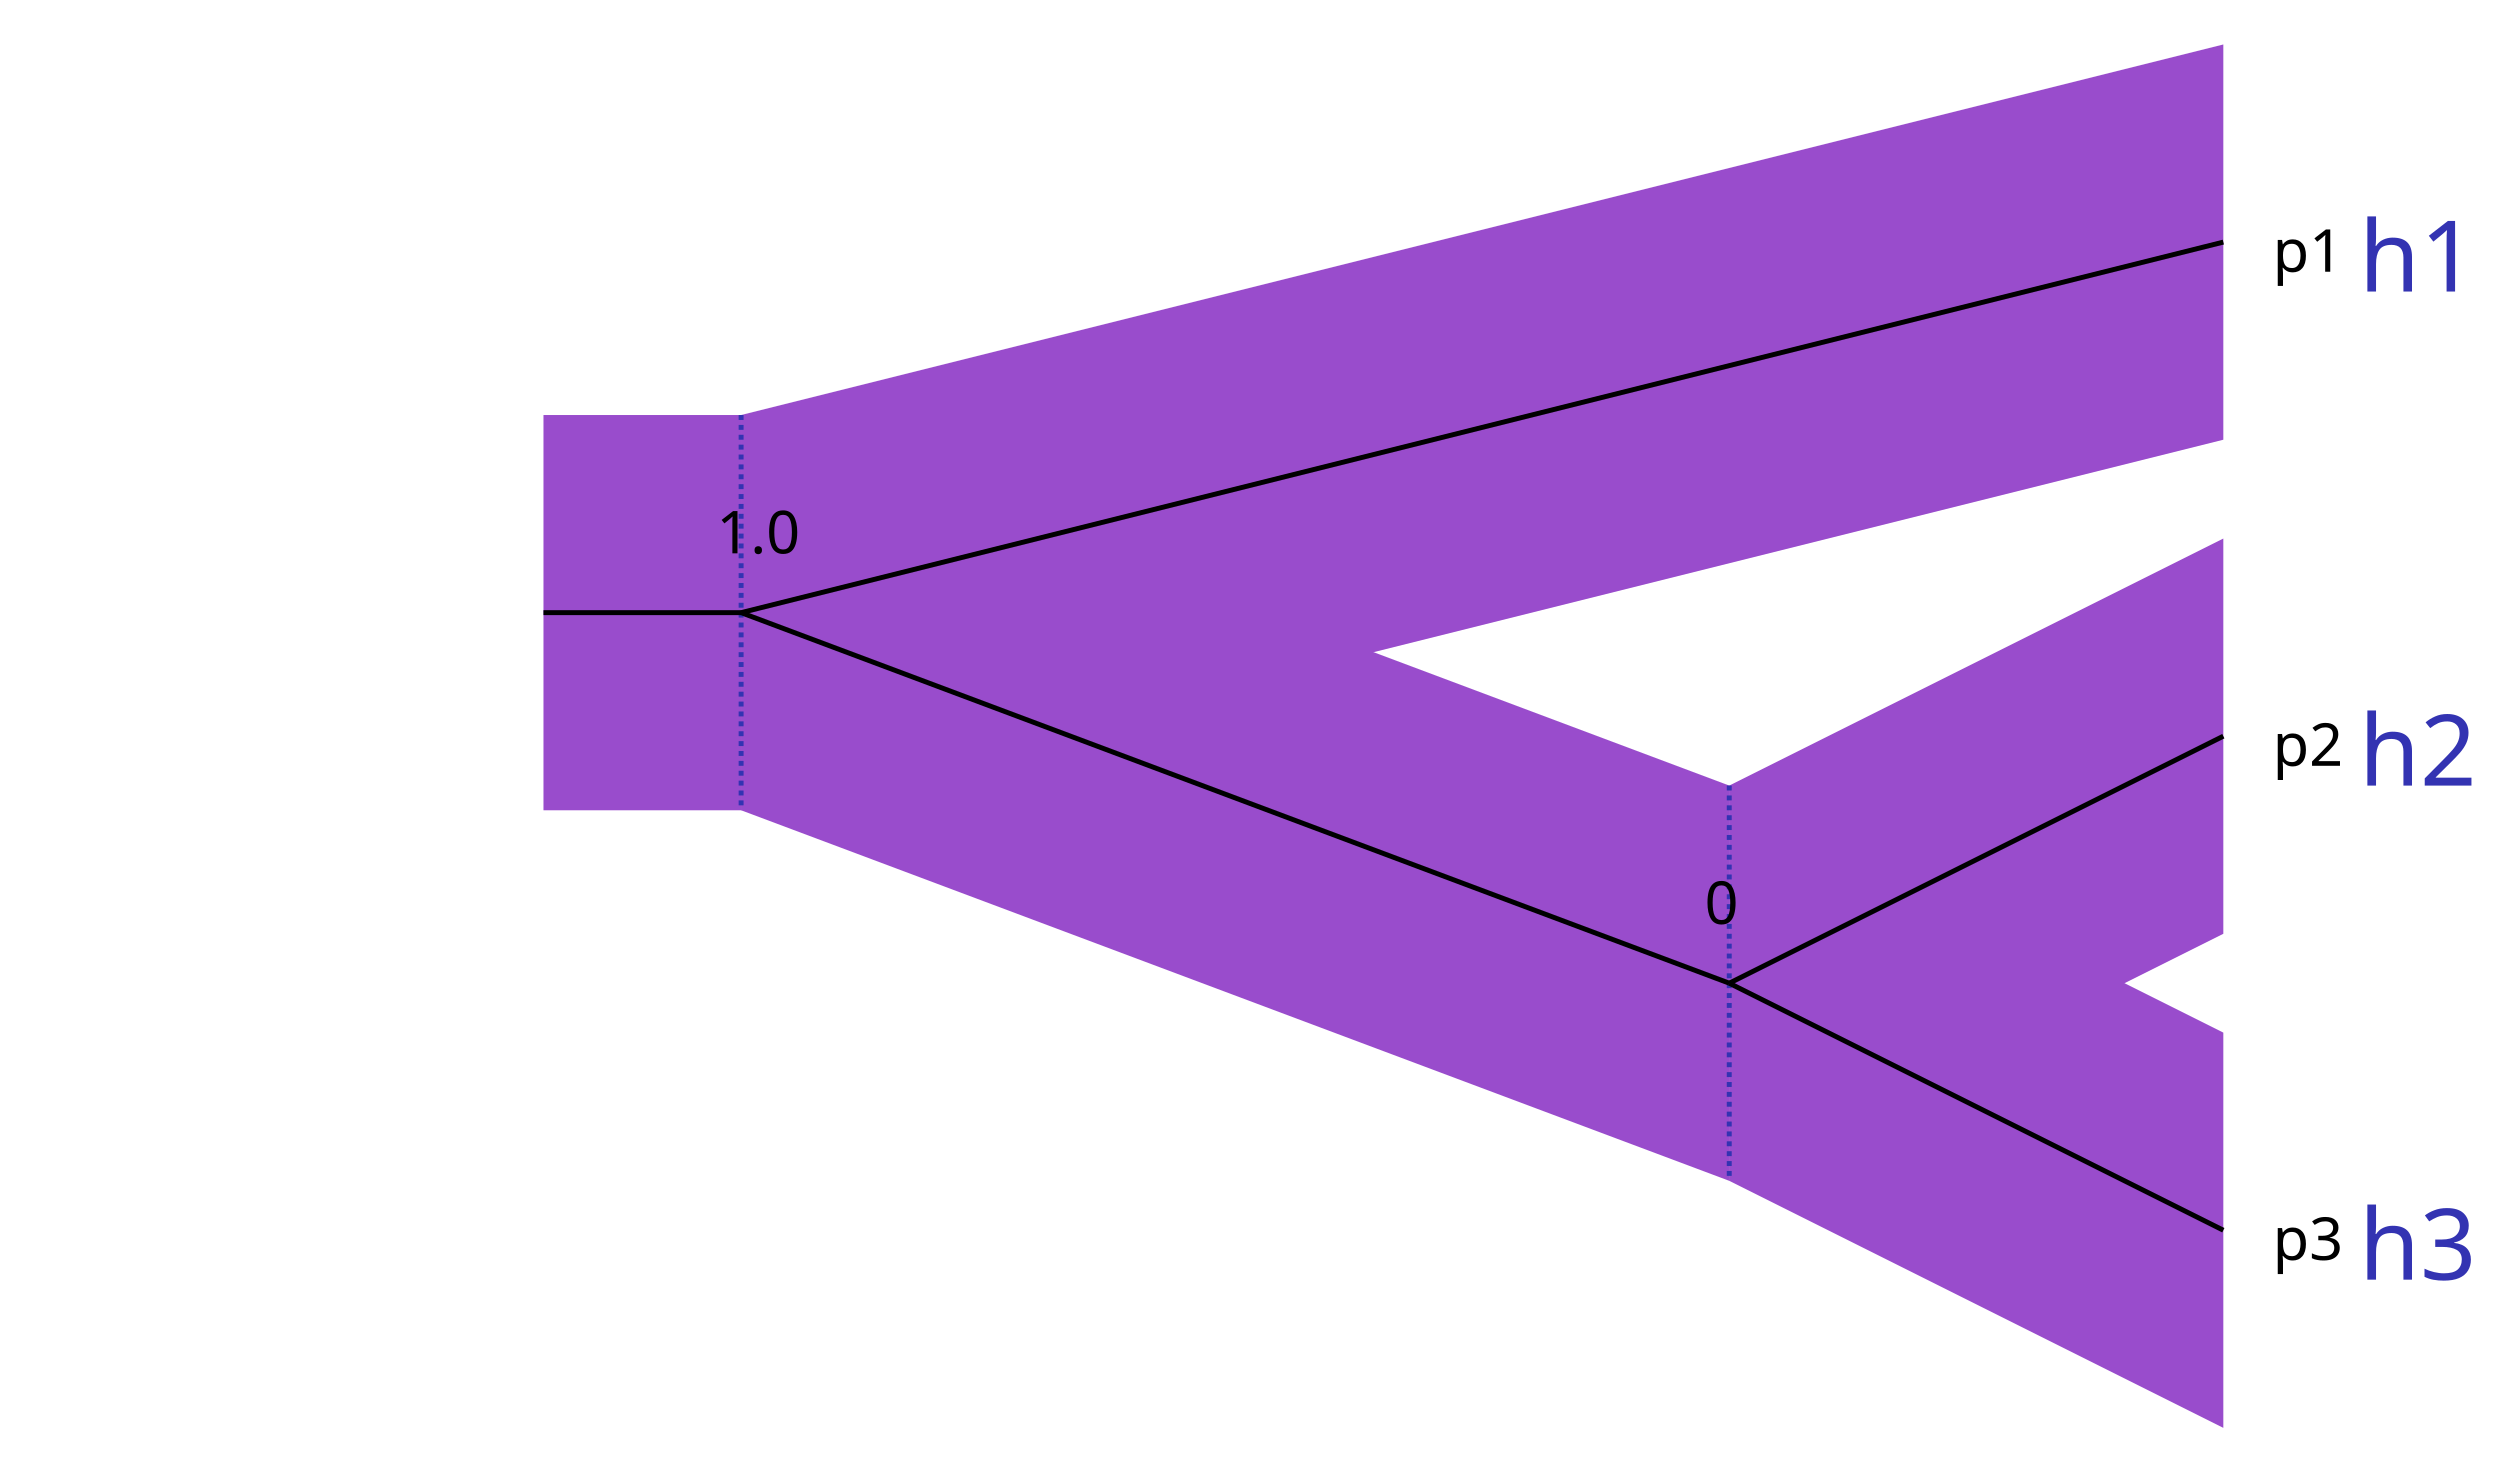
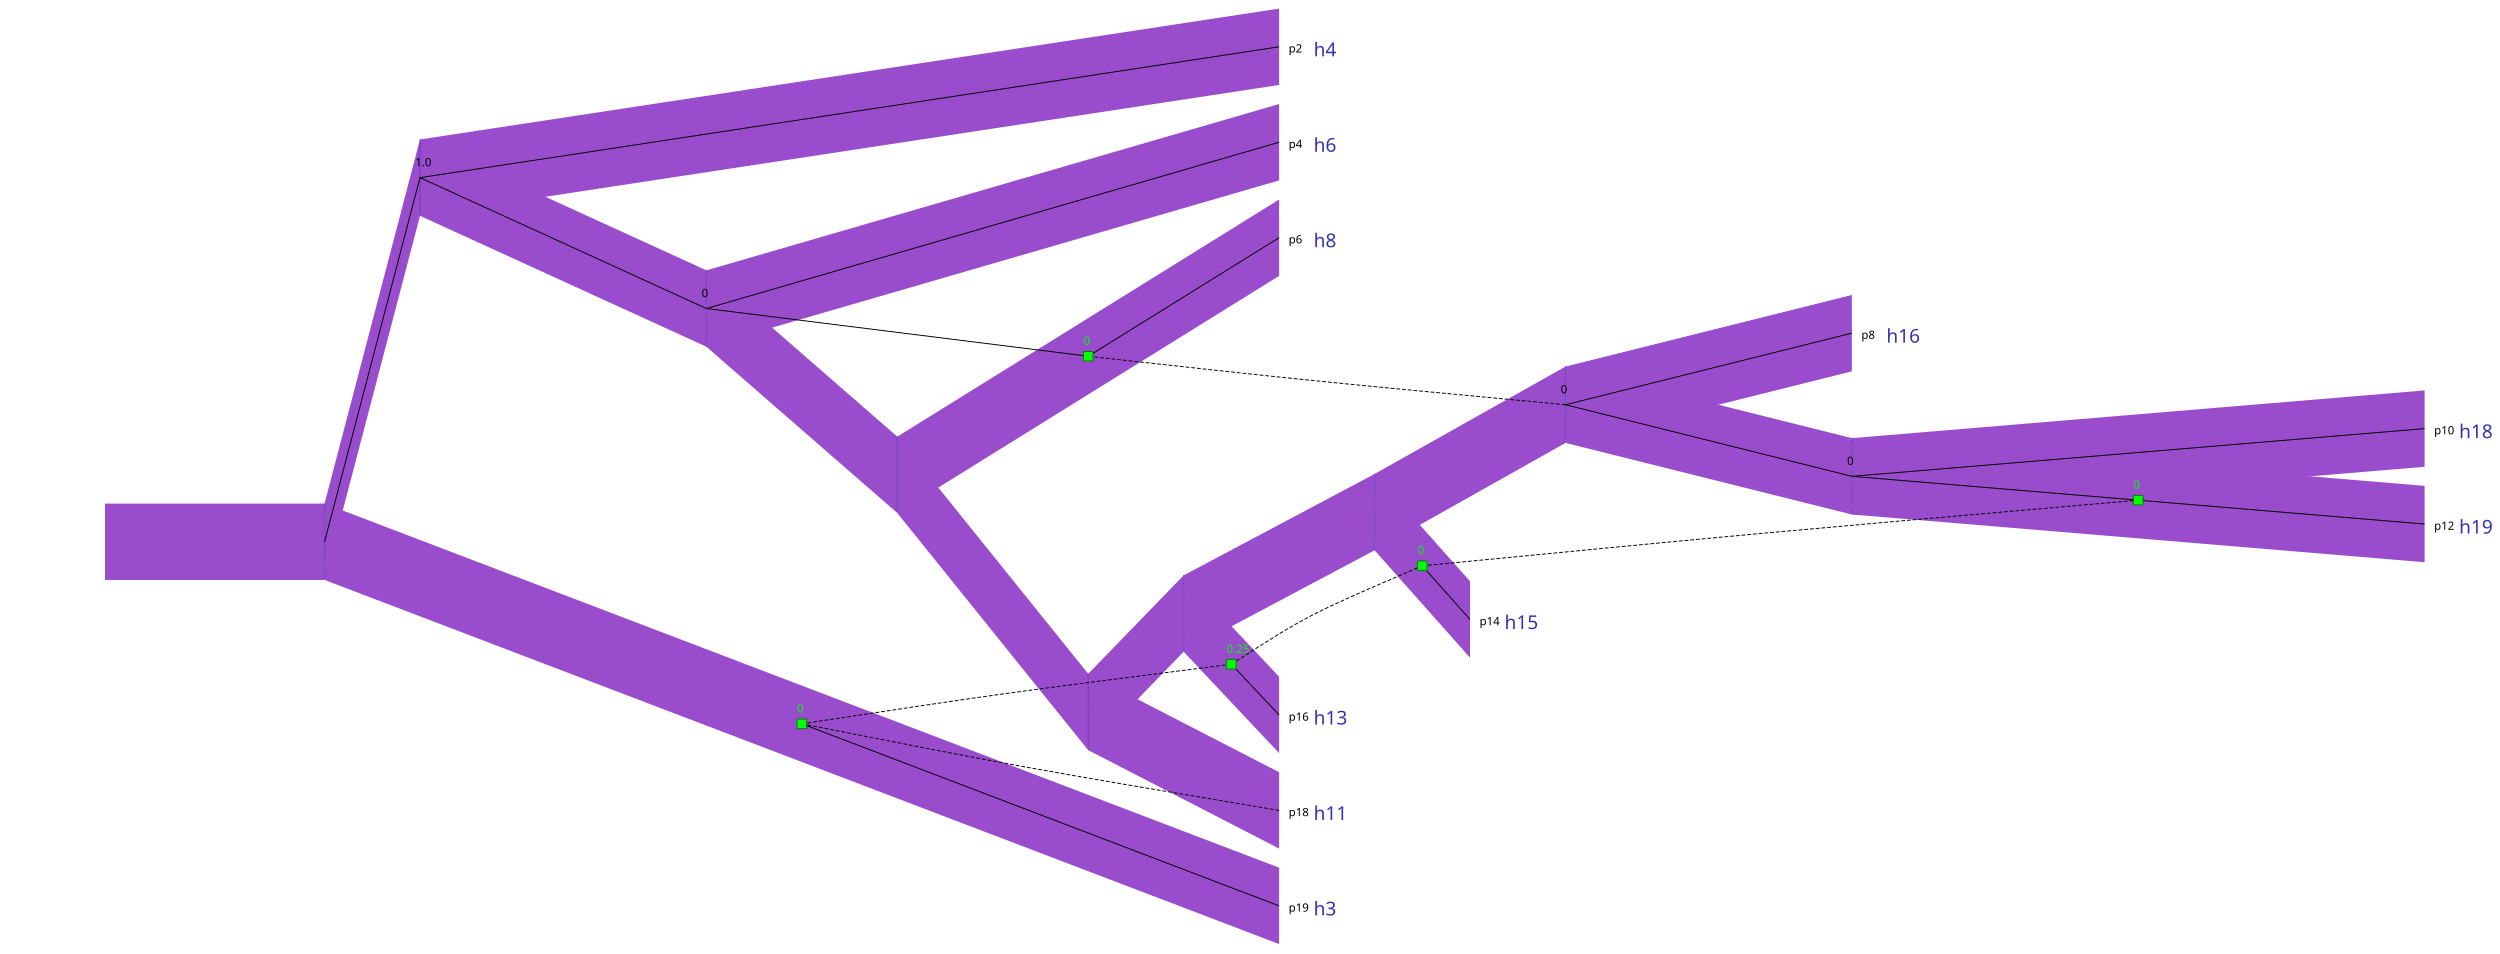
- <svg xmlns="http://www.w3.org/2000/svg" width="506" height="299" version="1.1">
+ <svg xmlns="http://www.w3.org/2000/svg" width="2619" height="999" version="1.1">
  <g>
    <g style="font-family: &quot;Sans&quot;;">
      <g transform="translate(10, 0) ">
-         <polygon stroke="rgb(0,0,0)" stroke-opacity="0" fill="rgb(153,76,204)" points="340,159 440,109 440,189 340,239 " stroke-width="1" />
-         <polygon stroke="rgb(0,0,0)" stroke-opacity="0" fill="rgb(153,76,204)" points="340,159 440,209 440,289 340,239 " stroke-width="1" />
-         <polygon stroke="rgb(0,0,0)" stroke-opacity="0" fill="rgb(153,76,204)" points="140,84 340,159 340,239 140,164 " stroke-width="1" />
-         <polygon stroke="rgb(0,0,0)" stroke-opacity="0" fill="rgb(153,76,204)" points="140,84 440,9 440,89 140,164 " stroke-width="1" />
-         <polygon stroke="rgb(0,0,0)" stroke-opacity="0" fill="rgb(153,76,204)" points="100,84 140,84 140,164 100,164 " stroke-width="1" />
-         <line x1="340" y1="159" x2="340" y2="239" stroke="rgb(51,51,178)" style="stroke-dasharray: 1, 1" />
-         <line x1="140" y1="84" x2="140" y2="164" stroke="rgb(51,51,178)" style="stroke-dasharray: 1, 1" />
-         <g transform="translate(467.4545,159) rotate(0)">
-           <text x="0" y="0" font-size="20" stroke="rgb(0,0,0)" stroke-opacity="0" fill="rgb(51,51,178)" stroke-width="1" text-anchor="start" style="dominant-baseline: auto">h2</text>
+         <polygon stroke="rgb(0,0,0)" stroke-opacity="0" fill="rgb(153,76,204)" points="1930,459 2530,409 2530,489 1930,539 " stroke-width="1" />
+         <polygon stroke="rgb(0,0,0)" stroke-opacity="0" fill="rgb(153,76,204)" points="1930,459 2530,509 2530,589 1930,539 " stroke-width="1" />
+         <polygon stroke="rgb(0,0,0)" stroke-opacity="0" fill="rgb(153,76,204)" points="930,457.438 1330,209 1330,289 930,537.438 " stroke-width="1" />
+         <polygon stroke="rgb(0,0,0)" stroke-opacity="0" fill="rgb(153,76,204)" points="930,457.438 1130,705.875 1130,785.875 930,537.438 " stroke-width="1" />
+         <polygon stroke="rgb(0,0,0)" stroke-opacity="0" fill="rgb(153,76,204)" points="330,527.555 430,146.109 430,226.109 330,607.555 " stroke-width="1" />
+         <polygon stroke="rgb(0,0,0)" stroke-opacity="0" fill="rgb(153,76,204)" points="1430,496.5 1630,384 1630,464 1430,576.5 " stroke-width="1" />
+         <polygon stroke="rgb(0,0,0)" stroke-opacity="0" fill="rgb(153,76,204)" points="1230,602.75 1430,496.5 1430,576.5 1230,682.75 " stroke-width="1" />
+         <polygon stroke="rgb(0,0,0)" stroke-opacity="0" fill="rgb(153,76,204)" points="100,527.555 330,527.555 330,607.555 100,607.555 " stroke-width="1" />
+         <polygon stroke="rgb(0,0,0)" stroke-opacity="0" fill="rgb(153,76,204)" points="730,283.219 1330,109 1330,189 730,363.219 " stroke-width="1" />
+         <polygon stroke="rgb(0,0,0)" stroke-opacity="0" fill="rgb(153,76,204)" points="730,283.219 930,457.438 930,537.438 730,363.219 " stroke-width="1" />
+         <polygon stroke="rgb(0,0,0)" stroke-opacity="0" fill="rgb(153,76,204)" points="430,146.109 1330,9 1330,89 430,226.109 " stroke-width="1" />
+         <polygon stroke="rgb(0,0,0)" stroke-opacity="0" fill="rgb(153,76,204)" points="430,146.109 730,283.219 730,363.219 430,226.109 " stroke-width="1" />
+         <polygon stroke="rgb(0,0,0)" stroke-opacity="0" fill="rgb(153,76,204)" points="1130,705.875 1230,602.75 1230,682.75 1130,785.875 " stroke-width="1" />
+         <polygon stroke="rgb(0,0,0)" stroke-opacity="0" fill="rgb(153,76,204)" points="1630,384 1930,309 1930,389 1630,464 " stroke-width="1" />
+         <polygon stroke="rgb(0,0,0)" stroke-opacity="0" fill="rgb(153,76,204)" points="1430,496.5 1530,609 1530,689 1430,576.5 " stroke-width="1" />
+         <polygon stroke="rgb(0,0,0)" stroke-opacity="0" fill="rgb(153,76,204)" points="330,527.555 1330,909 1330,989 330,607.555 " stroke-width="1" />
+         <polygon stroke="rgb(0,0,0)" stroke-opacity="0" fill="rgb(153,76,204)" points="1630,384 1930,459 1930,539 1630,464 " stroke-width="1" />
+         <polygon stroke="rgb(0,0,0)" stroke-opacity="0" fill="rgb(153,76,204)" points="1230,602.75 1330,709 1330,789 1230,682.75 " stroke-width="1" />
+         <polygon stroke="rgb(0,0,0)" stroke-opacity="0" fill="rgb(153,76,204)" points="1130,705.875 1330,809 1330,889 1130,785.875 " stroke-width="1" />
+         <line x1="1130" y1="705.875" x2="1130" y2="785.875" stroke="rgb(51,51,178)" style="stroke-dasharray: 1, 1" />
+         <line x1="430" y1="146.109" x2="430" y2="226.109" stroke="rgb(51,51,178)" style="stroke-dasharray: 1, 1" />
+         <line x1="1630" y1="384" x2="1630" y2="464" stroke="rgb(51,51,178)" style="stroke-dasharray: 1, 1" />
+         <line x1="1430" y1="496.5" x2="1430" y2="576.5" stroke="rgb(51,51,178)" style="stroke-dasharray: 1, 1" />
+         <line x1="330" y1="527.555" x2="330" y2="607.555" stroke="rgb(51,51,178)" style="stroke-dasharray: 1, 1" />
+         <line x1="930" y1="457.438" x2="930" y2="537.438" stroke="rgb(51,51,178)" style="stroke-dasharray: 1, 1" />
+         <line x1="730" y1="283.219" x2="730" y2="363.219" stroke="rgb(51,51,178)" style="stroke-dasharray: 1, 1" />
+         <line x1="1230" y1="602.75" x2="1230" y2="682.75" stroke="rgb(51,51,178)" style="stroke-dasharray: 1, 1" />
+         <line x1="1930" y1="459" x2="1930" y2="539" stroke="rgb(51,51,178)" style="stroke-dasharray: 1, 1" />
+         <g transform="translate(2566.182,459) rotate(0)">
+           <text x="0" y="0" font-size="20" stroke="rgb(0,0,0)" stroke-opacity="0" fill="rgb(51,51,178)" stroke-width="1" text-anchor="start" style="dominant-baseline: auto">h18</text>
        </g>
-         <g transform="translate(467.4545,259) rotate(0)">
+         <g transform="translate(2566.182,559) rotate(0)">
+           <text x="0" y="0" font-size="20" stroke="rgb(0,0,0)" stroke-opacity="0" fill="rgb(51,51,178)" stroke-width="1" text-anchor="start" style="dominant-baseline: auto">h19</text>
+         </g>
+         <g transform="translate(1366.182,259) rotate(0)">
+           <text x="0" y="0" font-size="20" stroke="rgb(0,0,0)" stroke-opacity="0" fill="rgb(51,51,178)" stroke-width="1" text-anchor="start" style="dominant-baseline: auto">h8</text>
+         </g>
+         <g transform="translate(1366.182,159) rotate(0)">
+           <text x="0" y="0" font-size="20" stroke="rgb(0,0,0)" stroke-opacity="0" fill="rgb(51,51,178)" stroke-width="1" text-anchor="start" style="dominant-baseline: auto">h6</text>
+         </g>
+         <g transform="translate(1366.182,59) rotate(0)">
+           <text x="0" y="0" font-size="20" stroke="rgb(0,0,0)" stroke-opacity="0" fill="rgb(51,51,178)" stroke-width="1" text-anchor="start" style="dominant-baseline: auto">h4</text>
+         </g>
+         <g transform="translate(1966.182,359) rotate(0)">
+           <text x="0" y="0" font-size="20" stroke="rgb(0,0,0)" stroke-opacity="0" fill="rgb(51,51,178)" stroke-width="1" text-anchor="start" style="dominant-baseline: auto">h16</text>
+         </g>
+         <g transform="translate(1566.182,659) rotate(0)">
+           <text x="0" y="0" font-size="20" stroke="rgb(0,0,0)" stroke-opacity="0" fill="rgb(51,51,178)" stroke-width="1" text-anchor="start" style="dominant-baseline: auto">h15</text>
+         </g>
+         <g transform="translate(1366.182,959) rotate(0)">
          <text x="0" y="0" font-size="20" stroke="rgb(0,0,0)" stroke-opacity="0" fill="rgb(51,51,178)" stroke-width="1" text-anchor="start" style="dominant-baseline: auto">h3</text>
        </g>
-         <g transform="translate(467.4545,59) rotate(0)">
-           <text x="0" y="0" font-size="20" stroke="rgb(0,0,0)" stroke-opacity="0" fill="rgb(51,51,178)" stroke-width="1" text-anchor="start" style="dominant-baseline: auto">h1</text>
+         <g transform="translate(1366.182,759) rotate(0)">
+           <text x="0" y="0" font-size="20" stroke="rgb(0,0,0)" stroke-opacity="0" fill="rgb(51,51,178)" stroke-width="1" text-anchor="start" style="dominant-baseline: auto">h13</text>
        </g>
-         <line x1="440" y1="149" x2="340" y2="199" stroke="rgb(0,0,0)" />
-         <line x1="440" y1="249" x2="340" y2="199" stroke="rgb(0,0,0)" />
-         <line x1="340" y1="199" x2="140" y2="124" stroke="rgb(0,0,0)" />
-         <line x1="440" y1="49" x2="140" y2="124" stroke="rgb(0,0,0)" />
-         <line x1="140" y1="124" x2="100" y2="124" stroke="rgb(0,0,0)" />
-         <g transform="translate(335,187) rotate(0)">
+         <g transform="translate(1366.182,859) rotate(0)">
+           <text x="0" y="0" font-size="20" stroke="rgb(0,0,0)" stroke-opacity="0" fill="rgb(51,51,178)" stroke-width="1" text-anchor="start" style="dominant-baseline: auto">h11</text>
+         </g>
+         <line x1="1330" y1="49" x2="430" y2="186.109" stroke="rgb(0,0,0)" />
+         <line x1="730" y1="323.219" x2="430" y2="186.109" stroke="rgb(0,0,0)" />
+         <line x1="430" y1="186.109" x2="330" y2="567.555" stroke="rgb(0,0,0)" />
+         <line x1="1330" y1="249" x2="1130" y2="373.219" stroke="rgb(0,0,0)" />
+         <path d="M1630 424 C1360 398.609 1360 398.609 1130 373.219" style="stroke-dasharray: 4, 2" stroke="rgb(0,0,0)" fill="rgb(0,0,0)" fill-opacity="0" />
+         <line x1="1330" y1="149" x2="730" y2="323.219" stroke="rgb(0,0,0)" />
+         <line x1="1130" y1="373.219" x2="730" y2="323.219" stroke="rgb(0,0,0)" />
+         <line x1="1930" y1="349" x2="1630" y2="424" stroke="rgb(0,0,0)" />
+         <line x1="1930" y1="499" x2="1630" y2="424" stroke="rgb(0,0,0)" />
+         <line x1="2530" y1="449" x2="1930" y2="499" stroke="rgb(0,0,0)" />
+         <line x1="2230" y1="524" x2="1930" y2="499" stroke="rgb(0,0,0)" />
+         <line x1="2530" y1="549" x2="2230" y2="524" stroke="rgb(0,0,0)" />
+         <path d="M1480 592.75 C1835 558.375 1835 558.375 2230 524" style="stroke-dasharray: 4, 2" stroke="rgb(0,0,0)" fill="rgb(0,0,0)" fill-opacity="0" />
+         <line x1="1530" y1="649" x2="1480" y2="592.75" stroke="rgb(0,0,0)" />
+         <path d="M1280 695.875 C1360 644.312 1360 644.312 1480 592.75" style="stroke-dasharray: 4, 2" stroke="rgb(0,0,0)" fill="rgb(0,0,0)" fill-opacity="0" />
+         <line x1="1330" y1="749" x2="1280" y2="695.875" stroke="rgb(0,0,0)" />
+         <path d="M830 758.277 C1035 727.076 1035 727.076 1280 695.875" style="stroke-dasharray: 4, 2" stroke="rgb(0,0,0)" fill="rgb(0,0,0)" fill-opacity="0" />
+         <path d="M1330 849 C1060 803.639 1060 803.639 830 758.277" style="stroke-dasharray: 4, 2" stroke="rgb(0,0,0)" fill="rgb(0,0,0)" fill-opacity="0" />
+         <line x1="1330" y1="949" x2="830" y2="758.277" stroke="rgb(0,0,0)" />
+         <g transform="translate(725,311.2188) rotate(0)">
          <text x="0" y="0" font-size="12" stroke="rgb(0,0,0)" stroke-opacity="0" fill="rgb(0,0,0)" stroke-width="1" text-anchor="start" style="dominant-baseline: auto">0</text>
        </g>
-         <g transform="translate(135,112) rotate(0)">
+         <g transform="translate(425,174.1094) rotate(0)">
          <text x="0" y="0" font-size="12" stroke="rgb(0,0,0)" stroke-opacity="0" fill="rgb(0,0,0)" stroke-width="1" text-anchor="start" style="dominant-baseline: auto">1.0</text>
        </g>
-         <g transform="translate(450,155) rotate(0)">
+         <g transform="translate(1625,412) rotate(0)">
+           <text x="0" y="0" font-size="12" stroke="rgb(0,0,0)" stroke-opacity="0" fill="rgb(0,0,0)" stroke-width="1" text-anchor="start" style="dominant-baseline: auto">0</text>
+         </g>
+         <rect x="1125" y="368.219" width="10" height="10" stroke="rgb(0,127,0)" fill="rgb(0,255,0)" stroke-width="1" />
+         <g transform="translate(1125,361.2188) rotate(0)">
+           <text x="0" y="0" font-size="12" stroke="rgb(0,0,0)" stroke-opacity="0" fill="rgb(0,255,0)" stroke-width="1" text-anchor="start" style="dominant-baseline: auto">0</text>
+         </g>
+         <g transform="translate(1925,487) rotate(0)">
+           <text x="0" y="0" font-size="12" stroke="rgb(0,0,0)" stroke-opacity="0" fill="rgb(0,0,0)" stroke-width="1" text-anchor="start" style="dominant-baseline: auto">0</text>
+         </g>
+         <rect x="2225" y="519" width="10" height="10" stroke="rgb(0,127,0)" fill="rgb(0,255,0)" stroke-width="1" />
+         <g transform="translate(2225,512) rotate(0)">
+           <text x="0" y="0" font-size="12" stroke="rgb(0,0,0)" stroke-opacity="0" fill="rgb(0,255,0)" stroke-width="1" text-anchor="start" style="dominant-baseline: auto">0</text>
+         </g>
+         <rect x="1475" y="587.75" width="10" height="10" stroke="rgb(0,127,0)" fill="rgb(0,255,0)" stroke-width="1" />
+         <g transform="translate(1475,580.75) rotate(0)">
+           <text x="0" y="0" font-size="12" stroke="rgb(0,0,0)" stroke-opacity="0" fill="rgb(0,255,0)" stroke-width="1" text-anchor="start" style="dominant-baseline: auto">0</text>
+         </g>
+         <rect x="1275" y="690.875" width="10" height="10" stroke="rgb(0,127,0)" fill="rgb(0,255,0)" stroke-width="1" />
+         <g transform="translate(1275,683.875) rotate(0)">
+           <text x="0" y="0" font-size="12" stroke="rgb(0,0,0)" stroke-opacity="0" fill="rgb(0,255,0)" stroke-width="1" text-anchor="start" style="dominant-baseline: auto">0.25</text>
+         </g>
+         <rect x="825" y="753.277" width="10" height="10" stroke="rgb(0,127,0)" fill="rgb(0,255,0)" stroke-width="1" />
+         <g transform="translate(825,746.2773) rotate(0)">
+           <text x="0" y="0" font-size="12" stroke="rgb(0,0,0)" stroke-opacity="0" fill="rgb(0,255,0)" stroke-width="1" text-anchor="start" style="dominant-baseline: auto">0</text>
+         </g>
+         <g transform="translate(1340,55) rotate(0)">
          <text x="0" y="0" font-size="12" stroke="rgb(0,0,0)" stroke-opacity="0" fill="rgb(0,0,0)" stroke-width="1" text-anchor="start" style="dominant-baseline: auto">p2</text>
        </g>
-         <g transform="translate(450,255) rotate(0)">
-           <text x="0" y="0" font-size="12" stroke="rgb(0,0,0)" stroke-opacity="0" fill="rgb(0,0,0)" stroke-width="1" text-anchor="start" style="dominant-baseline: auto">p3</text>
+         <g transform="translate(1340,255) rotate(0)">
+           <text x="0" y="0" font-size="12" stroke="rgb(0,0,0)" stroke-opacity="0" fill="rgb(0,0,0)" stroke-width="1" text-anchor="start" style="dominant-baseline: auto">p6</text>
        </g>
-         <g transform="translate(450,55) rotate(0)">
-           <text x="0" y="0" font-size="12" stroke="rgb(0,0,0)" stroke-opacity="0" fill="rgb(0,0,0)" stroke-width="1" text-anchor="start" style="dominant-baseline: auto">p1</text>
+         <g transform="translate(1340,155) rotate(0)">
+           <text x="0" y="0" font-size="12" stroke="rgb(0,0,0)" stroke-opacity="0" fill="rgb(0,0,0)" stroke-width="1" text-anchor="start" style="dominant-baseline: auto">p4</text>
+         </g>
+         <g transform="translate(1940,355) rotate(0)">
+           <text x="0" y="0" font-size="12" stroke="rgb(0,0,0)" stroke-opacity="0" fill="rgb(0,0,0)" stroke-width="1" text-anchor="start" style="dominant-baseline: auto">p8</text>
+         </g>
+         <g transform="translate(2540,455) rotate(0)">
+           <text x="0" y="0" font-size="12" stroke="rgb(0,0,0)" stroke-opacity="0" fill="rgb(0,0,0)" stroke-width="1" text-anchor="start" style="dominant-baseline: auto">p10</text>
+         </g>
+         <g transform="translate(2540,555) rotate(0)">
+           <text x="0" y="0" font-size="12" stroke="rgb(0,0,0)" stroke-opacity="0" fill="rgb(0,0,0)" stroke-width="1" text-anchor="start" style="dominant-baseline: auto">p12</text>
+         </g>
+         <g transform="translate(1540,655) rotate(0)">
+           <text x="0" y="0" font-size="12" stroke="rgb(0,0,0)" stroke-opacity="0" fill="rgb(0,0,0)" stroke-width="1" text-anchor="start" style="dominant-baseline: auto">p14</text>
+         </g>
+         <g transform="translate(1340,755) rotate(0)">
+           <text x="0" y="0" font-size="12" stroke="rgb(0,0,0)" stroke-opacity="0" fill="rgb(0,0,0)" stroke-width="1" text-anchor="start" style="dominant-baseline: auto">p16</text>
+         </g>
+         <g transform="translate(1340,855) rotate(0)">
+           <text x="0" y="0" font-size="12" stroke="rgb(0,0,0)" stroke-opacity="0" fill="rgb(0,0,0)" stroke-width="1" text-anchor="start" style="dominant-baseline: auto">p18</text>
+         </g>
+         <g transform="translate(1340,955) rotate(0)">
+           <text x="0" y="0" font-size="12" stroke="rgb(0,0,0)" stroke-opacity="0" fill="rgb(0,0,0)" stroke-width="1" text-anchor="start" style="dominant-baseline: auto">p19</text>
        </g>
      </g>
    </g>
  </g>
</svg>
